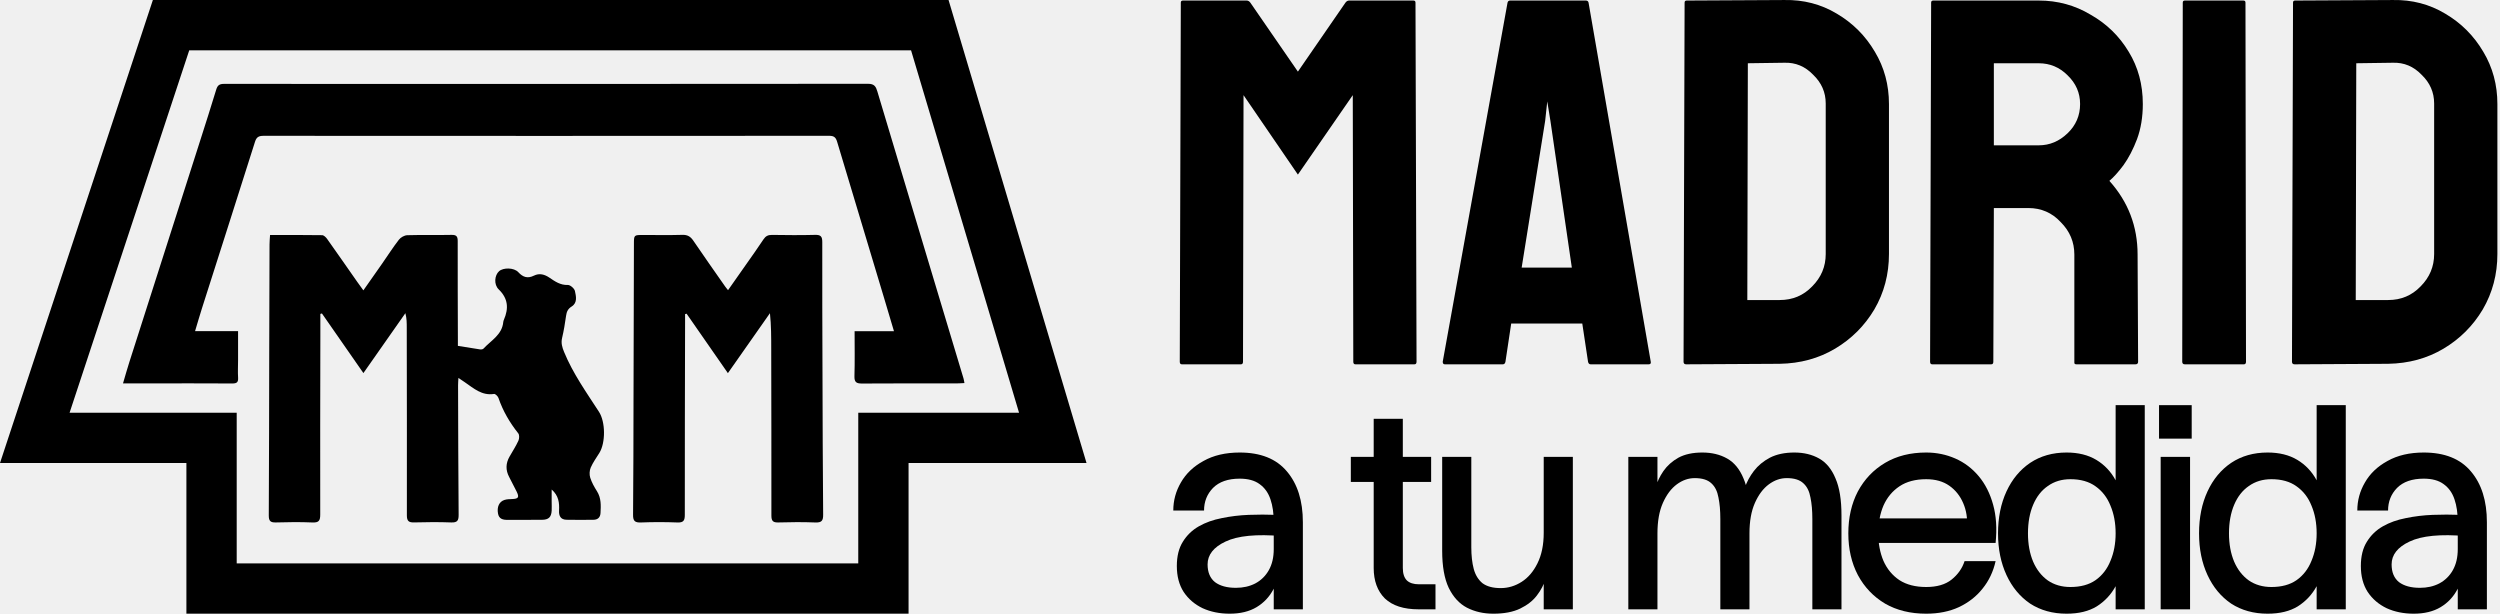
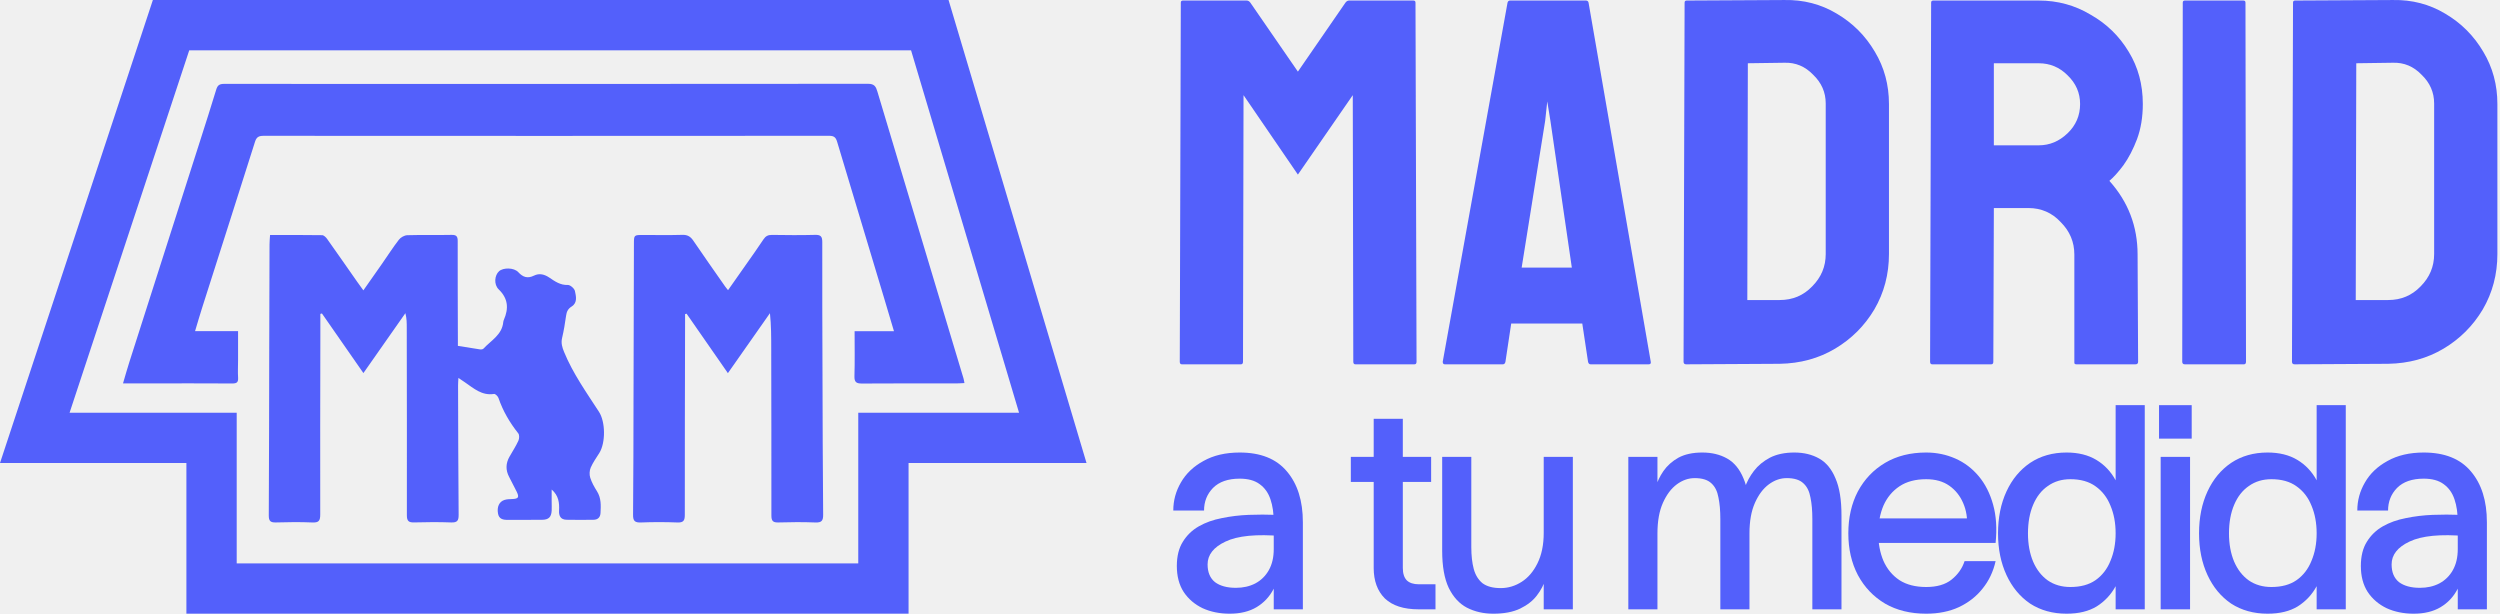
<svg xmlns="http://www.w3.org/2000/svg" width="497" height="122" viewBox="0 0 497 122" fill="none">
-   <path d="M488.603 103.816H494.394V121.134H488.603V103.816ZM481.838 89.962C485.987 89.962 489.108 91.207 491.201 93.696C493.329 96.186 494.394 99.559 494.394 103.816H488.603C488.603 102.048 488.387 100.533 487.954 99.27C487.521 97.971 486.799 96.961 485.789 96.24C484.815 95.518 483.498 95.157 481.838 95.157C479.529 95.157 477.761 95.771 476.535 96.997C475.344 98.224 474.749 99.721 474.749 101.489H468.633C468.633 99.505 469.138 97.647 470.149 95.915C471.159 94.147 472.656 92.722 474.64 91.64C476.625 90.521 479.024 89.962 481.838 89.962ZM489.09 102.355L490.227 106.576C485.176 106.143 481.441 106.504 479.024 107.659C476.643 108.777 475.452 110.292 475.452 112.205C475.452 113.756 475.939 114.929 476.913 115.722C477.924 116.48 479.313 116.859 481.081 116.859C482.524 116.859 483.805 116.57 484.923 115.993C486.077 115.38 486.979 114.496 487.629 113.341C488.278 112.187 488.603 110.798 488.603 109.174L490.064 111.772C489.848 113.792 489.343 115.578 488.549 117.129C487.755 118.645 486.637 119.835 485.194 120.701C483.75 121.567 481.964 122 479.836 122C477.851 122 476.066 121.639 474.478 120.918C472.891 120.16 471.628 119.078 470.69 117.671C469.788 116.263 469.337 114.55 469.337 112.529C469.337 110.581 469.734 108.976 470.527 107.713C471.321 106.414 472.386 105.386 473.72 104.628C475.055 103.87 476.571 103.329 478.266 103.004C479.998 102.644 481.784 102.427 483.624 102.355C485.464 102.283 487.286 102.283 489.09 102.355Z" fill="black" />
-   <path d="M450.808 122C448.03 122 445.613 121.332 443.556 119.997C441.536 118.626 439.967 116.732 438.848 114.315C437.73 111.898 437.17 109.138 437.17 106.035C437.17 102.896 437.73 100.118 438.848 97.701C439.967 95.283 441.536 93.389 443.556 92.018C445.613 90.647 448.03 89.962 450.808 89.962C453.117 89.962 455.084 90.449 456.707 91.423C458.331 92.397 459.612 93.75 460.55 95.482V116.534C459.648 118.193 458.403 119.528 456.815 120.538C455.228 121.513 453.226 122 450.808 122ZM451.566 116.696C453.586 116.696 455.246 116.245 456.545 115.343C457.88 114.405 458.872 113.124 459.521 111.501C460.207 109.877 460.55 108.055 460.55 106.035C460.55 103.978 460.207 102.138 459.521 100.515C458.872 98.891 457.88 97.61 456.545 96.672C455.246 95.734 453.586 95.265 451.566 95.265C449.834 95.265 448.337 95.716 447.074 96.618C445.811 97.484 444.837 98.729 444.152 100.352C443.466 101.976 443.123 103.87 443.123 106.035C443.123 108.163 443.466 110.039 444.152 111.663C444.837 113.25 445.811 114.495 447.074 115.397C448.337 116.263 449.834 116.696 451.566 116.696ZM460.55 121.134V80.545H466.34V121.134H460.55Z" fill="black" />
-   <path d="M429.54 90.827H435.384V121.134H429.54V90.827ZM429.215 80.545H435.709V87.201H429.215V80.545Z" fill="black" />
-   <path d="M410.845 122C408.067 122 405.65 121.332 403.594 119.997C401.573 118.626 400.004 116.732 398.885 114.315C397.767 111.898 397.208 109.138 397.208 106.035C397.208 102.896 397.767 100.118 398.885 97.701C400.004 95.283 401.573 93.389 403.594 92.018C405.65 90.647 408.067 89.962 410.845 89.962C413.154 89.962 415.121 90.449 416.744 91.423C418.368 92.397 419.649 93.75 420.587 95.482V116.534C419.685 118.193 418.44 119.528 416.853 120.538C415.265 121.513 413.263 122 410.845 122ZM411.603 116.696C413.623 116.696 415.283 116.245 416.582 115.343C417.917 114.405 418.909 113.124 419.558 111.501C420.244 109.877 420.587 108.055 420.587 106.035C420.587 103.978 420.244 102.138 419.558 100.515C418.909 98.891 417.917 97.61 416.582 96.672C415.283 95.734 413.623 95.265 411.603 95.265C409.871 95.265 408.374 95.716 407.111 96.618C405.848 97.484 404.874 98.729 404.189 100.352C403.503 101.976 403.161 103.87 403.161 106.035C403.161 108.163 403.503 110.039 404.189 111.663C404.874 113.25 405.848 114.495 407.111 115.397C408.374 116.263 409.871 116.696 411.603 116.696ZM420.587 121.134V80.545H426.377V121.134H420.587Z" fill="black" />
-   <path d="M382.926 122C379.787 122 377.063 121.333 374.754 119.998C372.445 118.627 370.641 116.732 369.342 114.315C368.08 111.898 367.448 109.138 367.448 106.035C367.448 102.896 368.08 100.118 369.342 97.701C370.641 95.284 372.445 93.389 374.754 92.018C377.063 90.647 379.787 89.962 382.926 89.962C384.983 89.962 386.913 90.359 388.717 91.153C390.521 91.946 392.072 93.119 393.371 94.67C394.67 96.222 395.626 98.116 396.239 100.353C396.853 102.553 397.015 105.079 396.726 107.929H370.749V103.059H393.479L391.044 104.736C391.152 103.004 390.9 101.435 390.286 100.028C389.673 98.585 388.753 97.43 387.526 96.564C386.299 95.698 384.766 95.266 382.926 95.266C380.797 95.266 379.03 95.735 377.623 96.673C376.215 97.611 375.151 98.891 374.43 100.515C373.744 102.139 373.401 103.979 373.401 106.035C373.401 108.056 373.744 109.877 374.43 111.501C375.151 113.125 376.215 114.405 377.623 115.343C379.03 116.245 380.797 116.696 382.926 116.696C385.055 116.696 386.732 116.209 387.959 115.235C389.222 114.225 390.088 112.998 390.557 111.555H396.726C396.257 113.648 395.391 115.47 394.129 117.021C392.902 118.573 391.333 119.799 389.42 120.701C387.544 121.567 385.379 122 382.926 122Z" fill="black" />
-   <path d="M323.711 90.828H329.502V121.134H323.711V90.828ZM329.502 106.035L328.636 100.082C328.636 99.144 328.799 98.098 329.123 96.943C329.448 95.789 329.971 94.688 330.693 93.642C331.45 92.56 332.443 91.676 333.669 90.99C334.932 90.305 336.519 89.962 338.432 89.962C340.308 89.962 341.949 90.359 343.356 91.153C344.763 91.946 345.846 93.263 346.604 95.103C347.397 96.907 347.794 99.361 347.794 102.463V121.134H342.003V103.167C342.003 101.507 341.877 100.082 341.625 98.891C341.408 97.665 340.939 96.727 340.218 96.077C339.496 95.392 338.396 95.049 336.916 95.049C335.654 95.049 334.463 95.464 333.345 96.294C332.226 97.124 331.306 98.35 330.584 99.974C329.863 101.597 329.502 103.618 329.502 106.035ZM347.794 106.035L346.333 100.082C346.333 99.144 346.513 98.098 346.874 96.943C347.271 95.789 347.866 94.688 348.66 93.642C349.49 92.56 350.554 91.676 351.853 90.99C353.188 90.305 354.811 89.962 356.724 89.962C358.6 89.962 360.241 90.359 361.648 91.153C363.056 91.946 364.138 93.263 364.896 95.103C365.689 96.907 366.086 99.361 366.086 102.463V121.134H360.295V103.167C360.295 101.507 360.169 100.082 359.917 98.891C359.7 97.665 359.231 96.727 358.51 96.077C357.788 95.392 356.688 95.049 355.208 95.049C353.946 95.049 352.755 95.464 351.637 96.294C350.518 97.124 349.598 98.35 348.877 99.974C348.155 101.597 347.794 103.618 347.794 106.035Z" fill="black" />
-   <path d="M312.682 121.134H306.891V90.828H312.682V121.134ZM306.891 105.927L307.757 111.88C307.757 112.818 307.595 113.864 307.27 115.019C306.945 116.173 306.368 117.292 305.538 118.374C304.745 119.42 303.644 120.286 302.237 120.972C300.83 121.657 299.044 122 296.879 122C294.931 122 293.181 121.603 291.63 120.809C290.115 120.016 288.906 118.699 288.004 116.859C287.138 115.019 286.705 112.565 286.705 109.498V90.828H292.496V108.795C292.496 110.455 292.658 111.898 292.983 113.124C293.308 114.315 293.885 115.253 294.715 115.939C295.581 116.588 296.789 116.913 298.341 116.913C299.82 116.913 301.209 116.498 302.508 115.668C303.806 114.838 304.853 113.611 305.647 111.988C306.476 110.328 306.891 108.308 306.891 105.927Z" fill="black" />
-   <path d="M268.544 90.828H284.509V95.806H268.544V90.828ZM273.09 83.251H278.881V112.908C278.881 114.026 279.152 114.856 279.693 115.397C280.234 115.902 281.028 116.155 282.074 116.155H285.375V121.134H282.02C279.061 121.134 276.825 120.412 275.309 118.969C273.83 117.49 273.09 115.469 273.09 112.908V83.251Z" fill="black" />
-   <path d="M253.22 103.816H259.01V121.134H253.22V103.816ZM246.455 89.962C250.604 89.962 253.725 91.207 255.817 93.696C257.946 96.186 259.01 99.559 259.01 103.816H253.22C253.22 102.048 253.003 100.533 252.57 99.27C252.137 97.971 251.416 96.961 250.406 96.24C249.431 95.518 248.115 95.157 246.455 95.157C244.146 95.157 242.378 95.771 241.151 96.997C239.961 98.224 239.365 99.721 239.365 101.489H233.25C233.25 99.505 233.755 97.647 234.765 95.915C235.776 94.147 237.273 92.722 239.257 91.64C241.241 90.521 243.641 89.962 246.455 89.962ZM253.707 102.355L254.843 106.576C249.792 106.143 246.058 106.504 243.641 107.659C241.26 108.777 240.069 110.292 240.069 112.205C240.069 113.756 240.556 114.929 241.53 115.722C242.54 116.48 243.929 116.859 245.697 116.859C247.14 116.859 248.421 116.57 249.54 115.993C250.694 115.38 251.596 114.496 252.246 113.341C252.895 112.187 253.22 110.798 253.22 109.174L254.681 111.772C254.464 113.792 253.959 115.578 253.166 117.129C252.372 118.645 251.253 119.835 249.81 120.701C248.367 121.567 246.581 122 244.453 122C242.468 122 240.682 121.639 239.095 120.918C237.507 120.16 236.245 119.078 235.307 117.671C234.405 116.263 233.954 114.55 233.954 112.529C233.954 110.581 234.35 108.976 235.144 107.713C235.938 106.414 237.002 105.386 238.337 104.628C239.672 103.87 241.187 103.329 242.883 103.004C244.615 102.644 246.401 102.427 248.241 102.355C250.081 102.283 251.903 102.283 253.707 102.355Z" fill="black" />
-   <path d="M456.165 72.427C455.819 72.427 455.646 72.254 455.646 71.908L455.853 0.523C455.853 0.246 455.992 0.108 456.269 0.108L475.7 0.004C479.51 -0.066 482.973 0.835 486.09 2.705C489.277 4.576 491.805 7.104 493.676 10.29C495.546 13.408 496.481 16.871 496.481 20.681V50.503C496.481 54.52 495.511 58.192 493.572 61.517C491.632 64.773 489.034 67.37 485.779 69.31C482.523 71.249 478.851 72.254 474.764 72.323L456.165 72.427ZM468.322 59.647H474.764C477.328 59.647 479.475 58.746 481.207 56.945C483.008 55.144 483.908 52.996 483.908 50.503V20.577C483.908 18.361 483.077 16.456 481.415 14.863C479.821 13.2 477.916 12.403 475.7 12.473L468.426 12.576L468.322 59.647Z" fill="black" />
-   <path d="M434.348 72.427C434.002 72.427 433.829 72.254 433.829 71.908L433.933 0.524C433.933 0.246 434.071 0.108 434.348 0.108H445.986C446.263 0.108 446.401 0.246 446.401 0.524L446.505 71.908C446.505 72.254 446.367 72.427 446.09 72.427H434.348Z" fill="black" />
-   <path d="M384.117 72.427C383.84 72.427 383.702 72.254 383.702 71.908L383.909 0.524C383.909 0.246 384.048 0.108 384.325 0.108H405.314C409.055 0.108 412.484 1.043 415.601 2.913C418.788 4.714 421.316 7.174 423.186 10.291C425.057 13.339 425.992 16.802 425.992 20.682C425.992 23.245 425.611 25.565 424.849 27.643C424.087 29.652 423.186 31.384 422.147 32.839C421.108 34.224 420.173 35.263 419.342 35.956C423.083 40.112 424.953 44.996 424.953 50.607L425.057 71.908C425.057 72.254 424.884 72.427 424.537 72.427H412.796C412.519 72.427 412.38 72.323 412.38 72.116V50.607C412.38 48.113 411.48 45.966 409.679 44.165C407.947 42.294 405.799 41.359 403.236 41.359H396.378L396.274 71.908C396.274 72.254 396.136 72.427 395.859 72.427H384.117ZM396.378 28.89H405.314C407.462 28.89 409.367 28.094 411.029 26.5C412.692 24.907 413.523 22.968 413.523 20.682C413.523 18.465 412.692 16.56 411.029 14.967C409.436 13.373 407.531 12.577 405.314 12.577H396.378V28.89Z" fill="black" />
-   <path d="M335.21 72.427C334.864 72.427 334.69 72.254 334.69 71.908L334.898 0.523C334.898 0.246 335.037 0.108 335.314 0.108L354.745 0.004C358.554 -0.066 362.018 0.835 365.135 2.705C368.322 4.576 370.85 7.104 372.721 10.29C374.591 13.408 375.526 16.871 375.526 20.681V50.503C375.526 54.52 374.556 58.192 372.617 61.517C370.677 64.773 368.079 67.37 364.824 69.31C361.568 71.249 357.896 72.254 353.809 72.323L335.21 72.427ZM347.367 59.647H353.809C356.372 59.647 358.52 58.746 360.252 56.945C362.053 55.144 362.953 52.996 362.953 50.503V20.577C362.953 18.361 362.122 16.456 360.459 14.863C358.866 13.2 356.961 12.403 354.745 12.473L347.471 12.576L347.367 59.647Z" fill="black" />
-   <path d="M286.815 71.908L299.699 0.524C299.769 0.246 299.942 0.108 300.219 0.108H315.286C315.563 0.108 315.736 0.246 315.805 0.524L328.17 71.908C328.239 72.254 328.101 72.427 327.754 72.427H316.221C315.944 72.427 315.77 72.254 315.701 71.908L314.558 64.323H300.427L299.284 71.908C299.215 72.254 299.041 72.427 298.764 72.427H287.231C286.953 72.427 286.815 72.254 286.815 71.908ZM302.505 53.205H312.48L308.22 24.007L307.596 20.162L307.181 24.007L302.505 53.205Z" fill="black" />
-   <path d="M234.953 72.427C234.676 72.427 234.538 72.254 234.538 71.908L234.745 0.524C234.745 0.246 234.884 0.108 235.161 0.108H247.838C248.115 0.108 248.357 0.246 248.565 0.524L258.021 14.239L267.476 0.524C267.684 0.246 267.927 0.108 268.204 0.108H280.984C281.261 0.108 281.4 0.246 281.4 0.524L281.608 71.908C281.608 72.254 281.469 72.427 281.192 72.427H269.45C269.173 72.427 269.035 72.254 269.035 71.908L268.931 18.915L258.021 34.709L247.214 18.915L247.11 71.908C247.11 72.254 246.972 72.427 246.695 72.427H234.953Z" fill="black" />
+   <path d="M488.603 103.816H494.394V121.134H488.603V103.816ZM481.838 89.962C485.987 89.962 489.108 91.207 491.201 93.696C493.329 96.186 494.394 99.559 494.394 103.816H488.603C488.603 102.048 488.387 100.533 487.954 99.27C487.521 97.971 486.799 96.961 485.789 96.24C484.815 95.518 483.498 95.157 481.838 95.157C479.529 95.157 477.761 95.771 476.535 96.997C475.344 98.224 474.749 99.721 474.749 101.489H468.633C468.633 99.505 469.138 97.647 470.149 95.915C471.159 94.147 472.656 92.722 474.64 91.64C476.625 90.521 479.024 89.962 481.838 89.962ZM489.09 102.355L490.227 106.576C485.176 106.143 481.441 106.504 479.024 107.659C476.643 108.777 475.452 110.292 475.452 112.205C475.452 113.756 475.939 114.929 476.913 115.722C477.924 116.48 479.313 116.859 481.081 116.859C482.524 116.859 483.805 116.57 484.923 115.993C486.077 115.38 486.979 114.496 487.629 113.341C488.278 112.187 488.603 110.798 488.603 109.174L490.064 111.772C489.848 113.792 489.343 115.578 488.549 117.129C487.755 118.645 486.637 119.835 485.194 120.701C483.75 121.567 481.964 122 479.836 122C477.851 122 476.066 121.639 474.478 120.918C472.891 120.16 471.628 119.078 470.69 117.671C469.788 116.263 469.337 114.55 469.337 112.529C469.337 110.581 469.734 108.976 470.527 107.713C471.321 106.414 472.386 105.386 473.72 104.628C475.055 103.87 476.571 103.329 478.266 103.004C479.998 102.644 481.784 102.427 483.624 102.355C485.464 102.283 487.286 102.283 489.09 102.355Z" fill="#5360FB" />
+   <path d="M450.808 122C448.03 122 445.613 121.332 443.556 119.997C441.536 118.626 439.967 116.732 438.848 114.315C437.73 111.898 437.17 109.138 437.17 106.035C437.17 102.896 437.73 100.118 438.848 97.701C439.967 95.283 441.536 93.389 443.556 92.018C445.613 90.647 448.03 89.962 450.808 89.962C453.117 89.962 455.084 90.449 456.707 91.423C458.331 92.397 459.612 93.75 460.55 95.482V116.534C459.648 118.193 458.403 119.528 456.815 120.538C455.228 121.513 453.226 122 450.808 122ZM451.566 116.696C453.586 116.696 455.246 116.245 456.545 115.343C457.88 114.405 458.872 113.124 459.521 111.501C460.207 109.877 460.55 108.055 460.55 106.035C460.55 103.978 460.207 102.138 459.521 100.515C458.872 98.891 457.88 97.61 456.545 96.672C455.246 95.734 453.586 95.265 451.566 95.265C449.834 95.265 448.337 95.716 447.074 96.618C445.811 97.484 444.837 98.729 444.152 100.352C443.466 101.976 443.123 103.87 443.123 106.035C443.123 108.163 443.466 110.039 444.152 111.663C444.837 113.25 445.811 114.495 447.074 115.397C448.337 116.263 449.834 116.696 451.566 116.696ZM460.55 121.134V80.545H466.34V121.134H460.55Z" fill="#5360FB" />
+   <path d="M429.54 90.827H435.384V121.134H429.54V90.827ZM429.215 80.545H435.709V87.201H429.215V80.545Z" fill="#5360FB" />
+   <path d="M410.845 122C408.067 122 405.65 121.332 403.594 119.997C401.573 118.626 400.004 116.732 398.885 114.315C397.767 111.898 397.208 109.138 397.208 106.035C397.208 102.896 397.767 100.118 398.885 97.701C400.004 95.283 401.573 93.389 403.594 92.018C405.65 90.647 408.067 89.962 410.845 89.962C413.154 89.962 415.121 90.449 416.744 91.423C418.368 92.397 419.649 93.75 420.587 95.482V116.534C419.685 118.193 418.44 119.528 416.853 120.538C415.265 121.513 413.263 122 410.845 122ZM411.603 116.696C413.623 116.696 415.283 116.245 416.582 115.343C417.917 114.405 418.909 113.124 419.558 111.501C420.244 109.877 420.587 108.055 420.587 106.035C420.587 103.978 420.244 102.138 419.558 100.515C418.909 98.891 417.917 97.61 416.582 96.672C415.283 95.734 413.623 95.265 411.603 95.265C409.871 95.265 408.374 95.716 407.111 96.618C405.848 97.484 404.874 98.729 404.189 100.352C403.503 101.976 403.161 103.87 403.161 106.035C403.161 108.163 403.503 110.039 404.189 111.663C404.874 113.25 405.848 114.495 407.111 115.397C408.374 116.263 409.871 116.696 411.603 116.696ZM420.587 121.134V80.545H426.377V121.134H420.587Z" fill="#5360FB" />
+   <path d="M382.926 122C379.787 122 377.063 121.333 374.754 119.998C372.445 118.627 370.641 116.732 369.342 114.315C368.08 111.898 367.448 109.138 367.448 106.035C367.448 102.896 368.08 100.118 369.342 97.701C370.641 95.284 372.445 93.389 374.754 92.018C377.063 90.647 379.787 89.962 382.926 89.962C384.983 89.962 386.913 90.359 388.717 91.153C390.521 91.946 392.072 93.119 393.371 94.67C394.67 96.222 395.626 98.116 396.239 100.353C396.853 102.553 397.015 105.079 396.726 107.929H370.749V103.059H393.479L391.044 104.736C391.152 103.004 390.9 101.435 390.286 100.028C389.673 98.585 388.753 97.43 387.526 96.564C386.299 95.698 384.766 95.266 382.926 95.266C380.797 95.266 379.03 95.735 377.623 96.673C376.215 97.611 375.151 98.891 374.43 100.515C373.744 102.139 373.401 103.979 373.401 106.035C373.401 108.056 373.744 109.877 374.43 111.501C375.151 113.125 376.215 114.405 377.623 115.343C379.03 116.245 380.797 116.696 382.926 116.696C385.055 116.696 386.732 116.209 387.959 115.235C389.222 114.225 390.088 112.998 390.557 111.555H396.726C396.257 113.648 395.391 115.47 394.129 117.021C392.902 118.573 391.333 119.799 389.42 120.701C387.544 121.567 385.379 122 382.926 122Z" fill="#5360FB" />
+   <path d="M323.711 90.828H329.502V121.134H323.711V90.828ZM329.502 106.035L328.636 100.082C328.636 99.144 328.799 98.098 329.123 96.943C329.448 95.789 329.971 94.688 330.693 93.642C331.45 92.56 332.443 91.676 333.669 90.99C334.932 90.305 336.519 89.962 338.432 89.962C340.308 89.962 341.949 90.359 343.356 91.153C344.763 91.946 345.846 93.263 346.604 95.103C347.397 96.907 347.794 99.361 347.794 102.463V121.134H342.003V103.167C342.003 101.507 341.877 100.082 341.625 98.891C341.408 97.665 340.939 96.727 340.218 96.077C339.496 95.392 338.396 95.049 336.916 95.049C335.654 95.049 334.463 95.464 333.345 96.294C332.226 97.124 331.306 98.35 330.584 99.974C329.863 101.597 329.502 103.618 329.502 106.035ZM347.794 106.035L346.333 100.082C346.333 99.144 346.513 98.098 346.874 96.943C347.271 95.789 347.866 94.688 348.66 93.642C349.49 92.56 350.554 91.676 351.853 90.99C353.188 90.305 354.811 89.962 356.724 89.962C358.6 89.962 360.241 90.359 361.648 91.153C363.056 91.946 364.138 93.263 364.896 95.103C365.689 96.907 366.086 99.361 366.086 102.463V121.134H360.295V103.167C360.295 101.507 360.169 100.082 359.917 98.891C359.7 97.665 359.231 96.727 358.51 96.077C357.788 95.392 356.688 95.049 355.208 95.049C353.946 95.049 352.755 95.464 351.637 96.294C350.518 97.124 349.598 98.35 348.877 99.974C348.155 101.597 347.794 103.618 347.794 106.035Z" fill="#5360FB" />
+   <path d="M312.682 121.134H306.891V90.828H312.682V121.134ZM306.891 105.927L307.757 111.88C307.757 112.818 307.595 113.864 307.27 115.019C306.945 116.173 306.368 117.292 305.538 118.374C304.745 119.42 303.644 120.286 302.237 120.972C300.83 121.657 299.044 122 296.879 122C294.931 122 293.181 121.603 291.63 120.809C290.115 120.016 288.906 118.699 288.004 116.859C287.138 115.019 286.705 112.565 286.705 109.498V90.828H292.496V108.795C292.496 110.455 292.658 111.898 292.983 113.124C293.308 114.315 293.885 115.253 294.715 115.939C295.581 116.588 296.789 116.913 298.341 116.913C299.82 116.913 301.209 116.498 302.508 115.668C303.806 114.838 304.853 113.611 305.647 111.988C306.476 110.328 306.891 108.308 306.891 105.927Z" fill="#5360FB" />
+   <path d="M268.544 90.828H284.509V95.806H268.544V90.828ZM273.09 83.251H278.881V112.908C278.881 114.026 279.152 114.856 279.693 115.397C280.234 115.902 281.028 116.155 282.074 116.155H285.375V121.134H282.02C279.061 121.134 276.825 120.412 275.309 118.969C273.83 117.49 273.09 115.469 273.09 112.908V83.251Z" fill="#5360FB" />
+   <path d="M253.22 103.816H259.01V121.134H253.22V103.816ZM246.455 89.962C250.604 89.962 253.725 91.207 255.817 93.696C257.946 96.186 259.01 99.559 259.01 103.816H253.22C253.22 102.048 253.003 100.533 252.57 99.27C252.137 97.971 251.416 96.961 250.406 96.24C249.431 95.518 248.115 95.157 246.455 95.157C244.146 95.157 242.378 95.771 241.151 96.997C239.961 98.224 239.365 99.721 239.365 101.489H233.25C233.25 99.505 233.755 97.647 234.765 95.915C235.776 94.147 237.273 92.722 239.257 91.64C241.241 90.521 243.641 89.962 246.455 89.962ZM253.707 102.355L254.843 106.576C249.792 106.143 246.058 106.504 243.641 107.659C241.26 108.777 240.069 110.292 240.069 112.205C240.069 113.756 240.556 114.929 241.53 115.722C242.54 116.48 243.929 116.859 245.697 116.859C247.14 116.859 248.421 116.57 249.54 115.993C250.694 115.38 251.596 114.496 252.246 113.341C252.895 112.187 253.22 110.798 253.22 109.174L254.681 111.772C254.464 113.792 253.959 115.578 253.166 117.129C252.372 118.645 251.253 119.835 249.81 120.701C248.367 121.567 246.581 122 244.453 122C242.468 122 240.682 121.639 239.095 120.918C237.507 120.16 236.245 119.078 235.307 117.671C234.405 116.263 233.954 114.55 233.954 112.529C233.954 110.581 234.35 108.976 235.144 107.713C235.938 106.414 237.002 105.386 238.337 104.628C239.672 103.87 241.187 103.329 242.883 103.004C244.615 102.644 246.401 102.427 248.241 102.355C250.081 102.283 251.903 102.283 253.707 102.355Z" fill="#5360FB" />
+   <path d="M456.165 72.427C455.819 72.427 455.646 72.254 455.646 71.908L455.853 0.523C455.853 0.246 455.992 0.108 456.269 0.108L475.7 0.004C479.51 -0.066 482.973 0.835 486.09 2.705C489.277 4.576 491.805 7.104 493.676 10.29C495.546 13.408 496.481 16.871 496.481 20.681V50.503C496.481 54.52 495.511 58.192 493.572 61.517C491.632 64.773 489.034 67.37 485.779 69.31C482.523 71.249 478.851 72.254 474.764 72.323L456.165 72.427ZM468.322 59.647H474.764C477.328 59.647 479.475 58.746 481.207 56.945C483.008 55.144 483.908 52.996 483.908 50.503V20.577C483.908 18.361 483.077 16.456 481.415 14.863C479.821 13.2 477.916 12.403 475.7 12.473L468.426 12.576L468.322 59.647Z" fill="#5360FB" />
+   <path d="M434.348 72.427C434.002 72.427 433.829 72.254 433.829 71.908L433.933 0.524C433.933 0.246 434.071 0.108 434.348 0.108H445.986C446.263 0.108 446.401 0.246 446.401 0.524L446.505 71.908C446.505 72.254 446.367 72.427 446.09 72.427H434.348Z" fill="#5360FB" />
+   <path d="M384.117 72.427C383.84 72.427 383.702 72.254 383.702 71.908L383.909 0.524C383.909 0.246 384.048 0.108 384.325 0.108H405.314C409.055 0.108 412.484 1.043 415.601 2.913C418.788 4.714 421.316 7.174 423.186 10.291C425.057 13.339 425.992 16.802 425.992 20.682C425.992 23.245 425.611 25.565 424.849 27.643C424.087 29.652 423.186 31.384 422.147 32.839C421.108 34.224 420.173 35.263 419.342 35.956C423.083 40.112 424.953 44.996 424.953 50.607L425.057 71.908C425.057 72.254 424.884 72.427 424.537 72.427H412.796C412.519 72.427 412.38 72.323 412.38 72.116V50.607C412.38 48.113 411.48 45.966 409.679 44.165C407.947 42.294 405.799 41.359 403.236 41.359H396.378L396.274 71.908C396.274 72.254 396.136 72.427 395.859 72.427H384.117ZM396.378 28.89H405.314C407.462 28.89 409.367 28.094 411.029 26.5C412.692 24.907 413.523 22.968 413.523 20.682C413.523 18.465 412.692 16.56 411.029 14.967C409.436 13.373 407.531 12.577 405.314 12.577H396.378V28.89Z" fill="#5360FB" />
+   <path d="M335.21 72.427C334.864 72.427 334.69 72.254 334.69 71.908L334.898 0.523C334.898 0.246 335.037 0.108 335.314 0.108L354.745 0.004C358.554 -0.066 362.018 0.835 365.135 2.705C368.322 4.576 370.85 7.104 372.721 10.29C374.591 13.408 375.526 16.871 375.526 20.681V50.503C375.526 54.52 374.556 58.192 372.617 61.517C370.677 64.773 368.079 67.37 364.824 69.31C361.568 71.249 357.896 72.254 353.809 72.323L335.21 72.427ZM347.367 59.647H353.809C356.372 59.647 358.52 58.746 360.252 56.945C362.053 55.144 362.953 52.996 362.953 50.503V20.577C362.953 18.361 362.122 16.456 360.459 14.863C358.866 13.2 356.961 12.403 354.745 12.473L347.471 12.576L347.367 59.647Z" fill="#5360FB" />
+   <path d="M286.815 71.908L299.699 0.524C299.769 0.246 299.942 0.108 300.219 0.108H315.286C315.563 0.108 315.736 0.246 315.805 0.524L328.17 71.908C328.239 72.254 328.101 72.427 327.754 72.427H316.221C315.944 72.427 315.77 72.254 315.701 71.908L314.558 64.323H300.427L299.284 71.908C299.215 72.254 299.041 72.427 298.764 72.427H287.231C286.953 72.427 286.815 72.254 286.815 71.908ZM302.505 53.205H312.48L308.22 24.007L307.596 20.162L307.181 24.007L302.505 53.205Z" fill="#5360FB" />
+   <path d="M234.953 72.427C234.676 72.427 234.538 72.254 234.538 71.908L234.745 0.524C234.745 0.246 234.884 0.108 235.161 0.108H247.838C248.115 0.108 248.357 0.246 248.565 0.524L258.021 14.239L267.476 0.524C267.684 0.246 267.927 0.108 268.204 0.108H280.984C281.261 0.108 281.4 0.246 281.4 0.524L281.608 71.908C281.608 72.254 281.469 72.427 281.192 72.427H269.45C269.173 72.427 269.035 72.254 269.035 71.908L268.931 18.915L258.021 34.709L247.214 18.915L247.11 71.908C247.11 72.254 246.972 72.427 246.695 72.427H234.953Z" fill="#5360FB" />
  <mask id="stroke0_537_412" fill="white">
    <path d="M37.057 122V92.049H0L30.392 0H188.571L216 92.049H180.622V122H108.735H37.057Z" />
  </mask>
-   <path d="M37.057 92.049V122H108.735H180.622V92.049H216L188.571 0H30.392L0 92.049H37.057Z" stroke-width="20" stroke="black" mask="url(#stroke0_537_412)" />
-   <path d="M89.768 46.695C90.78 46.674 90.992 47.036 90.992 47.952C90.978 54.434 91.009 60.914 91.026 67.397V68.759C92.586 69.013 94.012 69.254 95.442 69.462C95.66 69.493 95.987 69.447 96.116 69.305C97.617 67.679 99.828 66.558 100.051 64.002C100.065 63.845 100.124 63.685 100.188 63.538C101.136 61.32 101.033 59.361 99.15 57.539C98.121 56.541 98.327 54.703 99.219 53.915C100.069 53.164 102.182 53.182 103.04 54.112C103.964 55.113 104.889 55.417 106.141 54.799C107.241 54.255 108.257 54.543 109.235 55.205C110.335 55.949 111.399 56.705 112.893 56.652C113.367 56.635 114.188 57.352 114.296 57.852C114.523 58.901 114.834 60.194 113.642 60.935C112.884 61.407 112.646 61.991 112.533 62.791C112.325 64.265 112.086 65.741 111.744 67.189C111.505 68.201 111.756 69.037 112.138 69.967C113.898 74.255 116.578 78.007 119.076 81.868C120.382 83.883 120.406 88.015 119.154 90.04C118.56 91.001 117.88 91.929 117.436 92.956C117.184 93.541 117.144 94.347 117.335 94.956C117.631 95.903 118.14 96.809 118.678 97.657C119.538 99.02 119.46 100.496 119.384 101.984C119.34 102.84 118.854 103.323 117.979 103.333C116.187 103.35 114.392 103.367 112.603 103.328C111.436 103.304 111.086 102.518 111.14 101.516C111.223 99.991 111.079 98.544 109.671 97.316V99.714C109.671 100.318 109.707 100.924 109.673 101.525C109.6 102.808 109.065 103.326 107.742 103.338C105.461 103.362 103.179 103.333 100.898 103.35C99.953 103.357 99.193 103.159 99.002 102.084C98.77 100.784 99.219 99.743 100.272 99.393C100.759 99.231 101.31 99.231 101.833 99.209C103.072 99.156 103.262 98.861 102.705 97.723C102.226 96.747 101.725 95.778 101.217 94.816C100.496 93.454 100.532 92.112 101.292 90.781C101.893 89.73 102.554 88.706 103.058 87.611C103.248 87.201 103.28 86.463 103.03 86.149C101.331 84.007 99.977 81.702 99.095 79.114C98.98 78.776 98.471 78.278 98.222 78.316C95.787 78.701 94.168 77.193 92.408 75.992C92.051 75.748 91.691 75.507 91.134 75.13C91.102 75.782 91.061 76.205 91.064 76.628C91.09 85.203 91.105 93.775 91.176 102.35C91.186 103.473 90.926 103.911 89.699 103.862C87.259 103.768 84.809 103.79 82.367 103.857C81.279 103.889 80.883 103.608 80.886 102.453C80.91 90.016 80.878 77.575 80.863 65.138C80.863 64.217 80.864 63.299 80.59 62.26C77.864 66.152 75.135 70.045 72.245 74.169C69.426 70.117 66.713 66.215 63.999 62.315C63.894 62.347 63.789 62.376 63.687 62.407V66.944C63.669 78.74 63.633 90.533 63.662 102.328C63.664 103.558 63.336 103.918 62.092 103.867C59.694 103.766 57.286 103.785 54.883 103.862C53.773 103.899 53.425 103.589 53.433 102.458C53.496 91.509 53.499 80.559 53.523 69.607C53.538 62.603 53.558 55.599 53.582 48.595C53.582 48.003 53.644 47.414 53.685 46.719C57.215 46.719 60.63 46.697 64.043 46.753C64.38 46.758 64.799 47.171 65.031 47.497C67.043 50.326 69.021 53.183 71.014 56.026C71.38 56.551 71.764 57.066 72.238 57.723C73.534 55.877 74.756 54.147 75.969 52.407C77.076 50.818 78.12 49.177 79.306 47.648C79.663 47.188 80.394 46.775 80.969 46.758C83.9 46.671 86.834 46.761 89.768 46.695ZM135.654 46.69C136.683 46.661 137.28 47.029 137.835 47.848C139.918 50.923 142.067 53.953 144.191 57C144.326 57.191 144.483 57.368 144.729 57.682H144.736C145.991 55.894 147.194 54.188 148.39 52.48C149.524 50.858 150.683 49.251 151.769 47.599C152.196 46.952 152.675 46.688 153.462 46.7C156.313 46.741 159.166 46.771 162.017 46.693C163.141 46.662 163.471 46.983 163.469 48.102C163.447 56.758 163.484 65.413 163.511 74.069C163.54 83.49 163.557 92.91 163.643 102.328C163.655 103.565 163.303 103.915 162.063 103.867C159.624 103.771 157.174 103.789 154.731 103.864C153.636 103.898 153.353 103.526 153.353 102.484C153.367 91.453 153.337 80.423 153.32 69.392C153.318 67.038 153.321 64.685 153.066 62.262C150.326 66.168 147.585 70.076 144.705 74.181C141.881 70.117 139.187 66.239 136.493 62.361L136.194 62.448V64.079C136.167 76.841 136.129 89.602 136.139 102.366C136.139 103.506 135.86 103.913 134.652 103.867C132.252 103.775 129.843 103.773 127.442 103.867C126.213 103.916 125.84 103.577 125.853 102.335C125.928 94.647 125.924 86.957 125.943 79.267C125.97 69.001 125.998 58.735 126.024 48.469C126.029 46.715 126.034 46.715 127.833 46.715C130.439 46.715 133.051 46.765 135.654 46.69ZM172.581 16.659C173.842 16.659 174.135 17.232 174.424 18.198C177.751 29.348 181.106 40.491 184.453 51.634C186.815 59.496 189.181 67.357 191.543 75.222C191.621 75.48 191.653 75.751 191.731 76.152C191.164 76.179 190.69 76.22 190.218 76.22C183.945 76.225 177.674 76.198 171.4 76.246C170.266 76.256 169.828 75.999 169.864 74.784C169.952 71.859 169.894 68.926 169.894 65.836H177.718C177.045 63.575 176.414 61.429 175.769 59.288C172.649 48.921 169.518 38.555 166.42 28.181C166.163 27.319 165.806 26.997 164.846 26.997C127.367 27.026 89.89 27.027 52.411 27C51.438 27 50.993 27.246 50.694 28.189C47.201 39.237 43.663 50.272 40.143 61.31C39.681 62.76 39.263 64.222 38.781 65.823H47.328V71.573C47.328 72.74 47.257 73.912 47.333 75.074C47.394 75.995 47.069 76.242 46.162 76.234C40.744 76.198 35.326 76.218 29.908 76.218H24.454C24.894 74.73 25.263 73.395 25.684 72.078C30.36 57.442 35.048 42.808 39.725 28.172C40.827 24.722 41.933 21.273 42.986 17.809C43.236 16.99 43.595 16.676 44.509 16.676C87.203 16.7 129.892 16.703 172.581 16.659Z" fill="black" />
+   <path d="M37.057 92.049V122H108.735H180.622V92.049H216L188.571 0H30.392L0 92.049H37.057Z" stroke-width="20" stroke="#5360FB" mask="url(#stroke0_537_412)" />
+   <path d="M89.768 46.695C90.78 46.674 90.992 47.036 90.992 47.952C90.978 54.434 91.009 60.914 91.026 67.397V68.759C92.586 69.013 94.012 69.254 95.442 69.462C95.66 69.493 95.987 69.447 96.116 69.305C97.617 67.679 99.828 66.558 100.051 64.002C100.065 63.845 100.124 63.685 100.188 63.538C101.136 61.32 101.033 59.361 99.15 57.539C98.121 56.541 98.327 54.703 99.219 53.915C100.069 53.164 102.182 53.182 103.04 54.112C103.964 55.113 104.889 55.417 106.141 54.799C107.241 54.255 108.257 54.543 109.235 55.205C110.335 55.949 111.399 56.705 112.893 56.652C113.367 56.635 114.188 57.352 114.296 57.852C114.523 58.901 114.834 60.194 113.642 60.935C112.884 61.407 112.646 61.991 112.533 62.791C112.325 64.265 112.086 65.741 111.744 67.189C111.505 68.201 111.756 69.037 112.138 69.967C113.898 74.255 116.578 78.007 119.076 81.868C120.382 83.883 120.406 88.015 119.154 90.04C118.56 91.001 117.88 91.929 117.436 92.956C117.184 93.541 117.144 94.347 117.335 94.956C117.631 95.903 118.14 96.809 118.678 97.657C119.538 99.02 119.46 100.496 119.384 101.984C119.34 102.84 118.854 103.323 117.979 103.333C116.187 103.35 114.392 103.367 112.603 103.328C111.436 103.304 111.086 102.518 111.14 101.516C111.223 99.991 111.079 98.544 109.671 97.316V99.714C109.671 100.318 109.707 100.924 109.673 101.525C109.6 102.808 109.065 103.326 107.742 103.338C105.461 103.362 103.179 103.333 100.898 103.35C99.953 103.357 99.193 103.159 99.002 102.084C98.77 100.784 99.219 99.743 100.272 99.393C100.759 99.231 101.31 99.231 101.833 99.209C103.072 99.156 103.262 98.861 102.705 97.723C102.226 96.747 101.725 95.778 101.217 94.816C100.496 93.454 100.532 92.112 101.292 90.781C101.893 89.73 102.554 88.706 103.058 87.611C103.248 87.201 103.28 86.463 103.03 86.149C101.331 84.007 99.977 81.702 99.095 79.114C98.98 78.776 98.471 78.278 98.222 78.316C95.787 78.701 94.168 77.193 92.408 75.992C92.051 75.748 91.691 75.507 91.134 75.13C91.102 75.782 91.061 76.205 91.064 76.628C91.09 85.203 91.105 93.775 91.176 102.35C91.186 103.473 90.926 103.911 89.699 103.862C87.259 103.768 84.809 103.79 82.367 103.857C81.279 103.889 80.883 103.608 80.886 102.453C80.91 90.016 80.878 77.575 80.863 65.138C80.863 64.217 80.864 63.299 80.59 62.26C77.864 66.152 75.135 70.045 72.245 74.169C69.426 70.117 66.713 66.215 63.999 62.315C63.894 62.347 63.789 62.376 63.687 62.407V66.944C63.669 78.74 63.633 90.533 63.662 102.328C63.664 103.558 63.336 103.918 62.092 103.867C59.694 103.766 57.286 103.785 54.883 103.862C53.773 103.899 53.425 103.589 53.433 102.458C53.496 91.509 53.499 80.559 53.523 69.607C53.538 62.603 53.558 55.599 53.582 48.595C53.582 48.003 53.644 47.414 53.685 46.719C57.215 46.719 60.63 46.697 64.043 46.753C64.38 46.758 64.799 47.171 65.031 47.497C67.043 50.326 69.021 53.183 71.014 56.026C71.38 56.551 71.764 57.066 72.238 57.723C73.534 55.877 74.756 54.147 75.969 52.407C77.076 50.818 78.12 49.177 79.306 47.648C79.663 47.188 80.394 46.775 80.969 46.758C83.9 46.671 86.834 46.761 89.768 46.695ZM135.654 46.69C136.683 46.661 137.28 47.029 137.835 47.848C139.918 50.923 142.067 53.953 144.191 57C144.326 57.191 144.483 57.368 144.729 57.682H144.736C145.991 55.894 147.194 54.188 148.39 52.48C149.524 50.858 150.683 49.251 151.769 47.599C152.196 46.952 152.675 46.688 153.462 46.7C156.313 46.741 159.166 46.771 162.017 46.693C163.141 46.662 163.471 46.983 163.469 48.102C163.447 56.758 163.484 65.413 163.511 74.069C163.54 83.49 163.557 92.91 163.643 102.328C163.655 103.565 163.303 103.915 162.063 103.867C159.624 103.771 157.174 103.789 154.731 103.864C153.636 103.898 153.353 103.526 153.353 102.484C153.367 91.453 153.337 80.423 153.32 69.392C153.318 67.038 153.321 64.685 153.066 62.262C150.326 66.168 147.585 70.076 144.705 74.181C141.881 70.117 139.187 66.239 136.493 62.361L136.194 62.448V64.079C136.167 76.841 136.129 89.602 136.139 102.366C136.139 103.506 135.86 103.913 134.652 103.867C132.252 103.775 129.843 103.773 127.442 103.867C126.213 103.916 125.84 103.577 125.853 102.335C125.928 94.647 125.924 86.957 125.943 79.267C125.97 69.001 125.998 58.735 126.024 48.469C126.029 46.715 126.034 46.715 127.833 46.715C130.439 46.715 133.051 46.765 135.654 46.69ZM172.581 16.659C173.842 16.659 174.135 17.232 174.424 18.198C177.751 29.348 181.106 40.491 184.453 51.634C186.815 59.496 189.181 67.357 191.543 75.222C191.621 75.48 191.653 75.751 191.731 76.152C191.164 76.179 190.69 76.22 190.218 76.22C183.945 76.225 177.674 76.198 171.4 76.246C170.266 76.256 169.828 75.999 169.864 74.784C169.952 71.859 169.894 68.926 169.894 65.836H177.718C177.045 63.575 176.414 61.429 175.769 59.288C172.649 48.921 169.518 38.555 166.42 28.181C166.163 27.319 165.806 26.997 164.846 26.997C127.367 27.026 89.89 27.027 52.411 27C51.438 27 50.993 27.246 50.694 28.189C47.201 39.237 43.663 50.272 40.143 61.31C39.681 62.76 39.263 64.222 38.781 65.823H47.328V71.573C47.328 72.74 47.257 73.912 47.333 75.074C47.394 75.995 47.069 76.242 46.162 76.234C40.744 76.198 35.326 76.218 29.908 76.218H24.454C24.894 74.73 25.263 73.395 25.684 72.078C30.36 57.442 35.048 42.808 39.725 28.172C40.827 24.722 41.933 21.273 42.986 17.809C43.236 16.99 43.595 16.676 44.509 16.676C87.203 16.7 129.892 16.703 172.581 16.659Z" fill="#5360FB" />
</svg>
